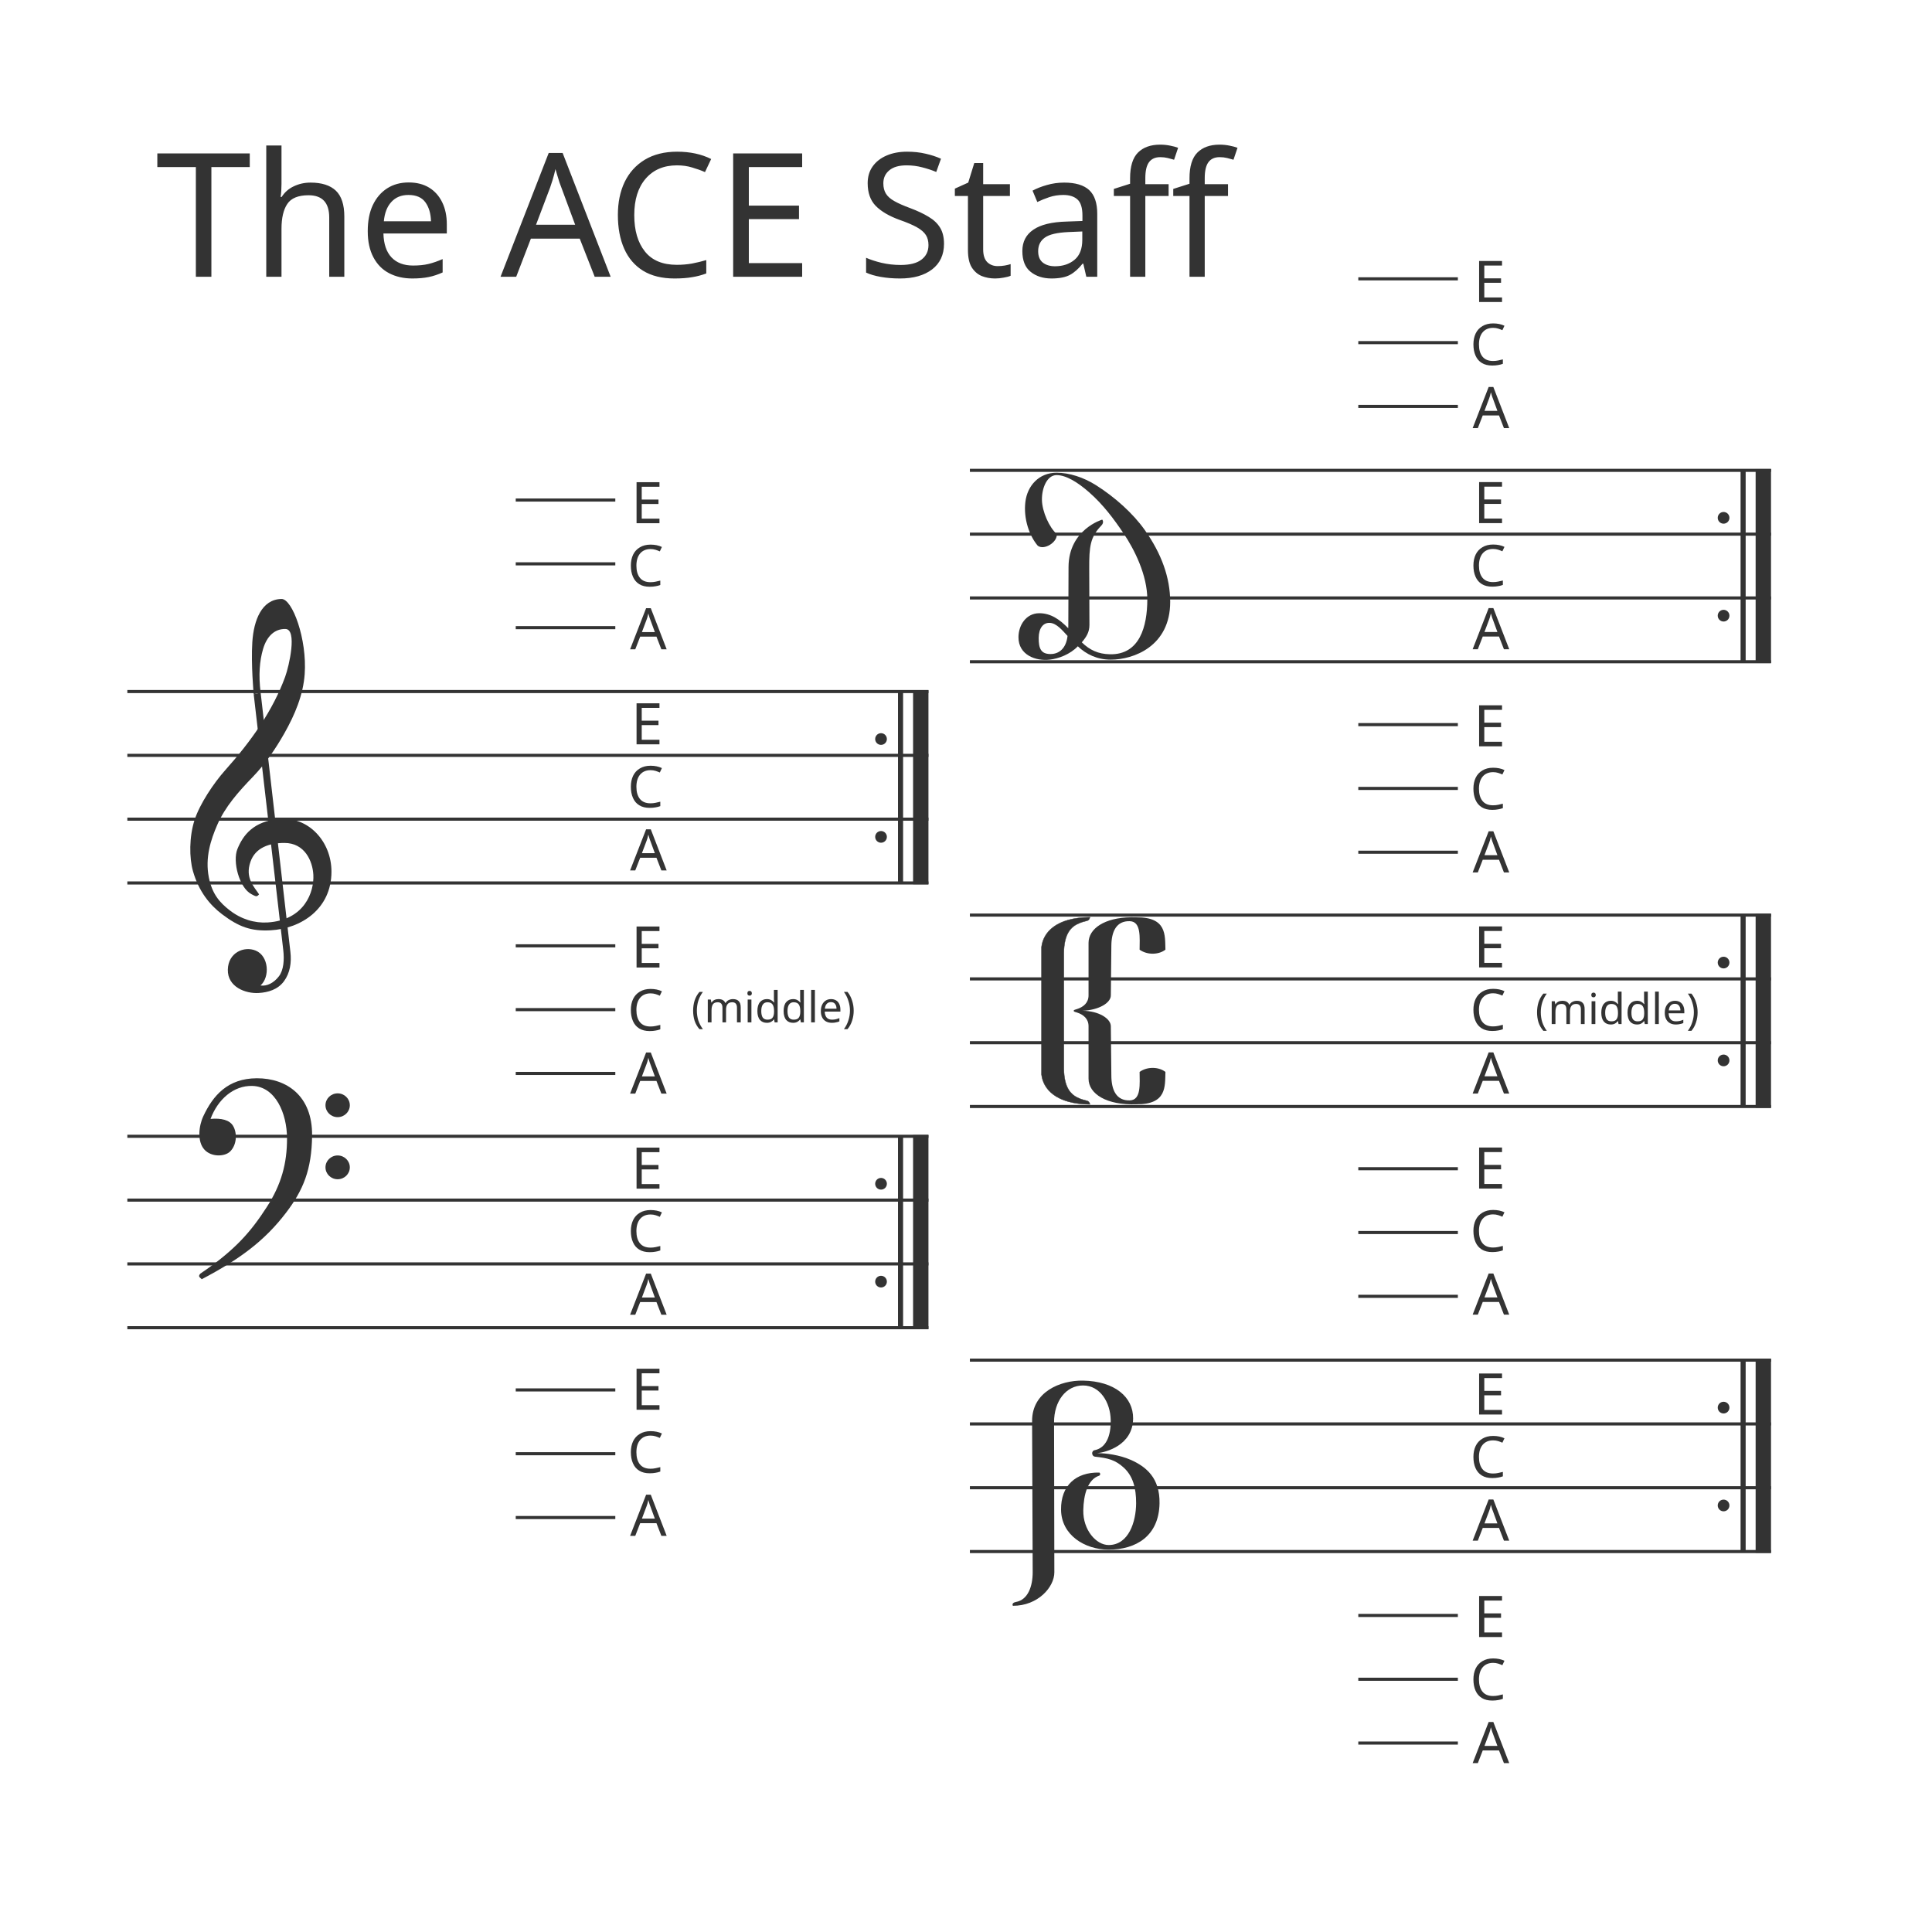
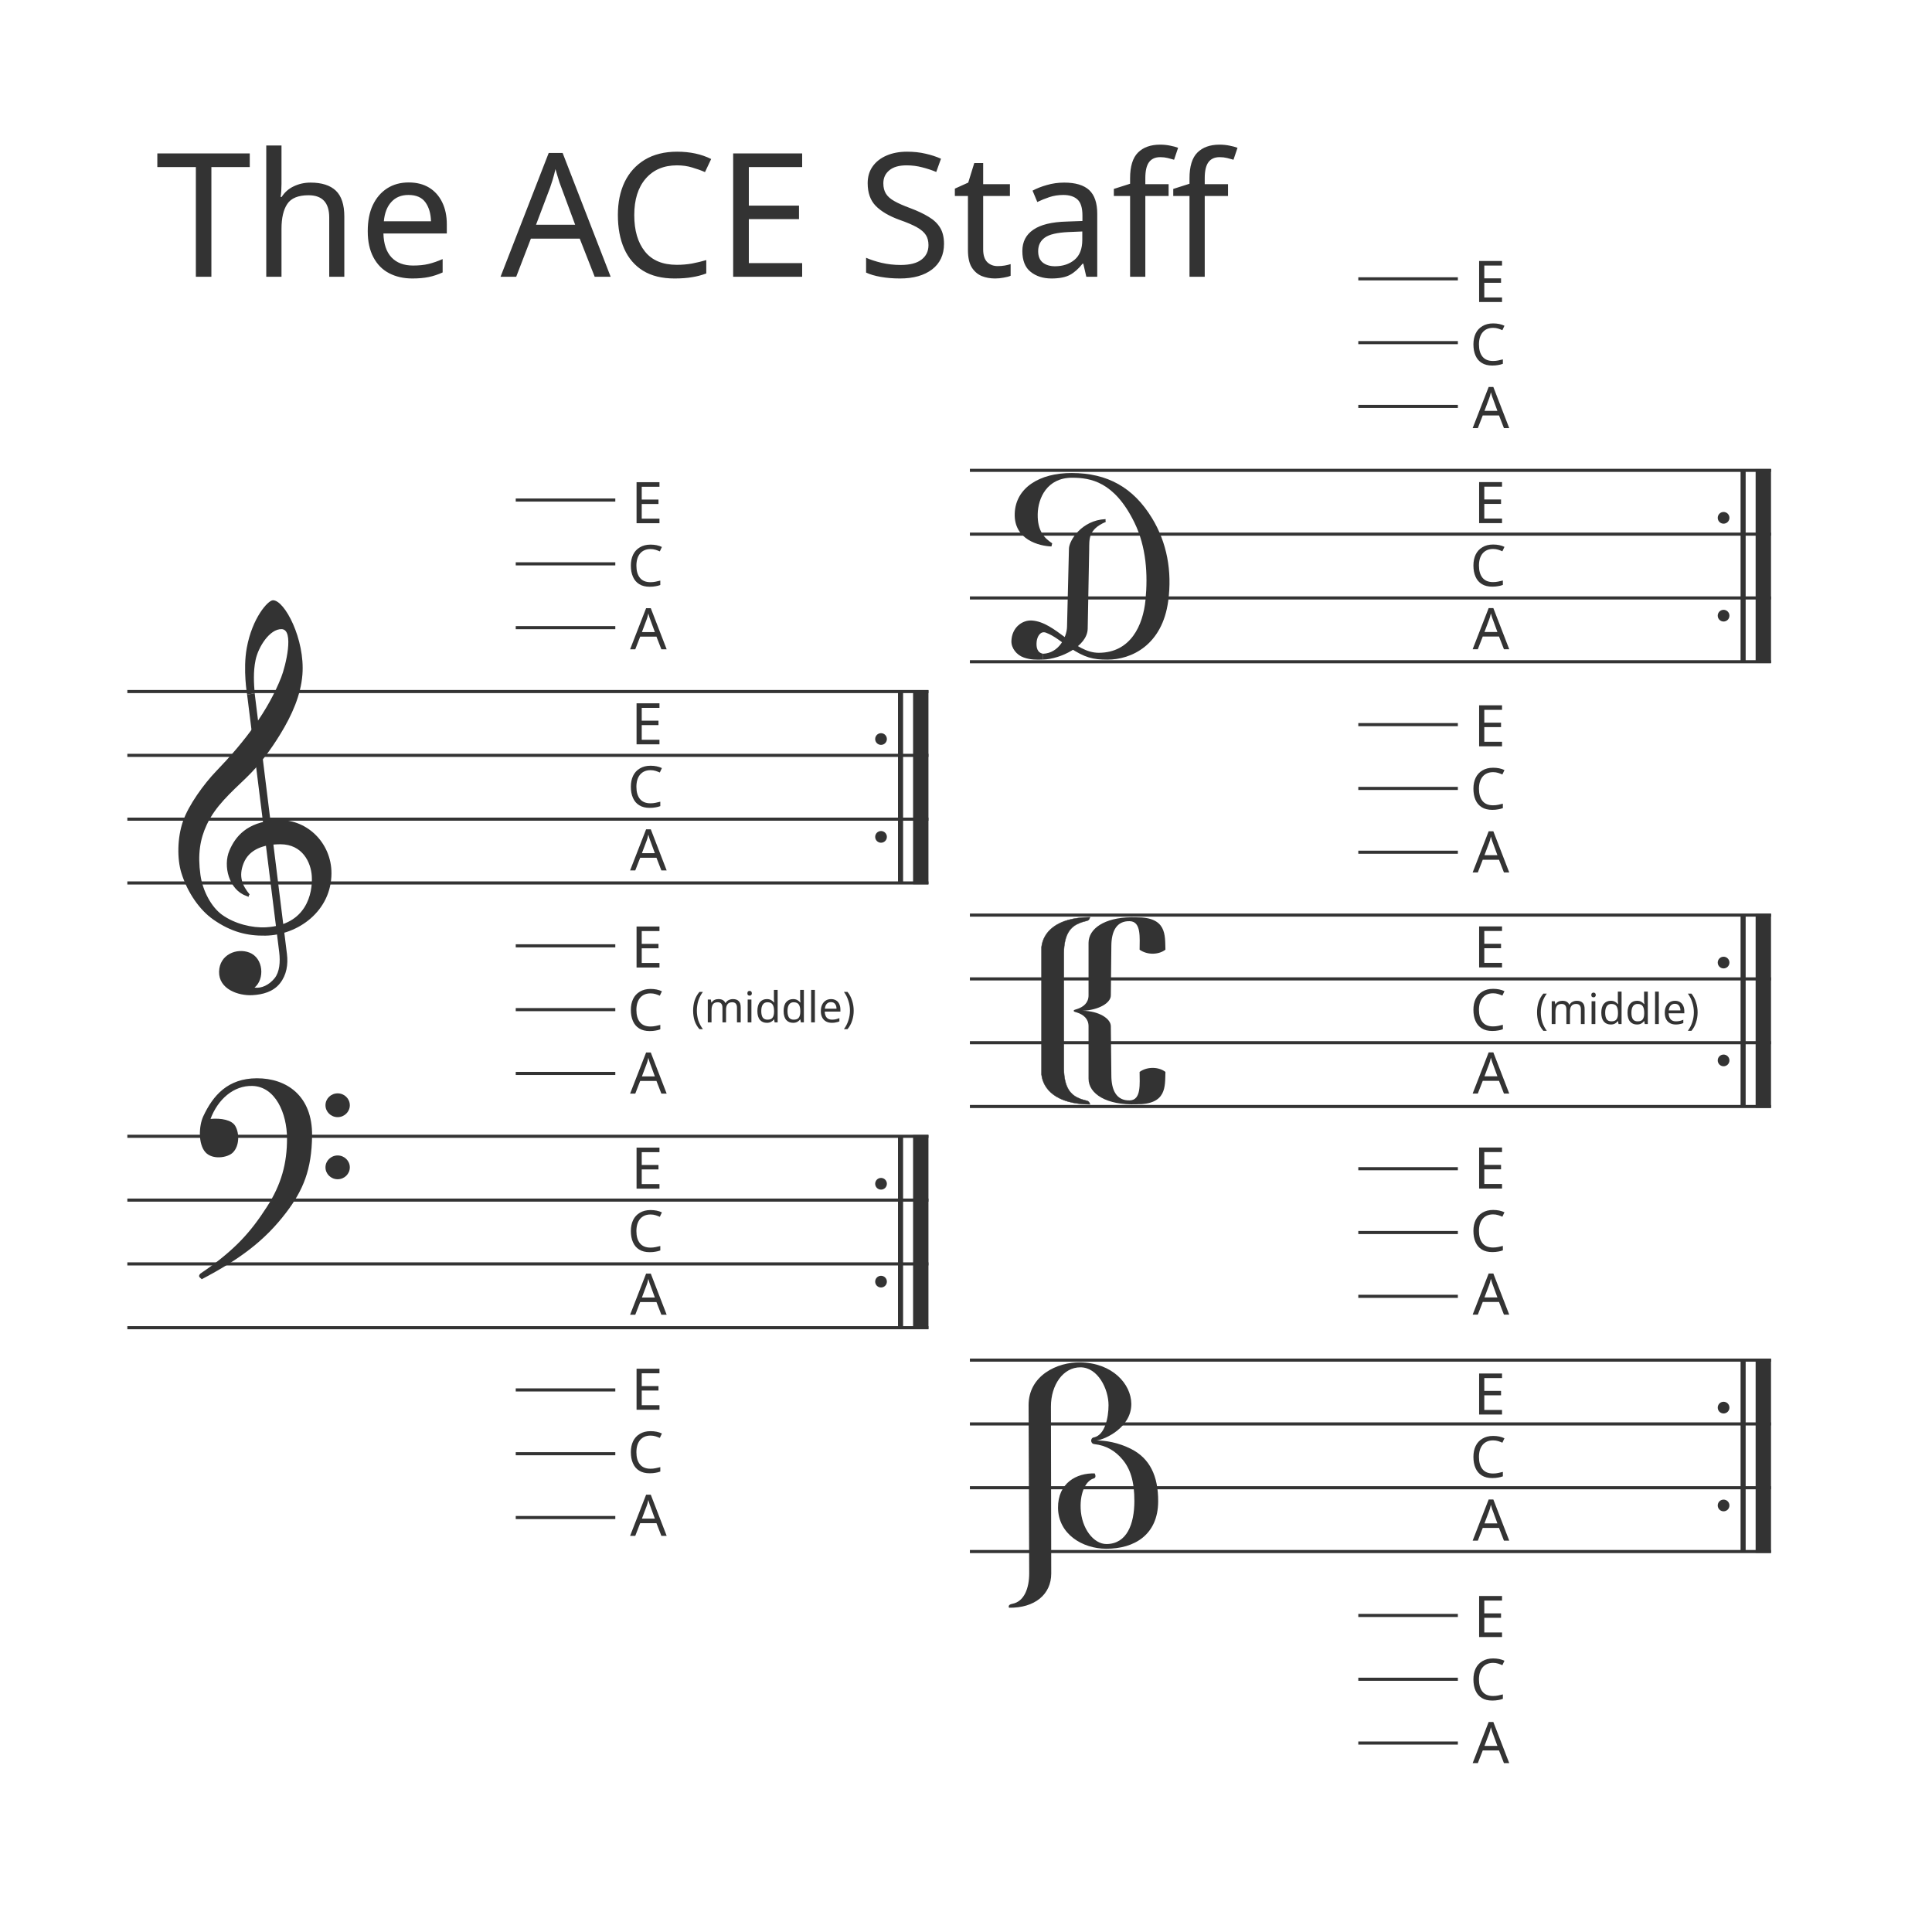
<svg xmlns="http://www.w3.org/2000/svg" width="210mm" height="210mm" viewBox="0 0 210 210" version="1.1" id="svg1">
  <defs id="defs1" />
  <g id="layer1">
    <path style="fill:none;stroke:#333333;stroke-width:0.337;stroke-dasharray:none;stroke-opacity:1" d="m 105.424,51.124 h 87.076" id="path1" />
    <path style="fill:none;stroke:#333333;stroke-width:0.337;stroke-dasharray:none;stroke-opacity:1" d="m 105.424,58.059 h 87.076" id="path2" />
    <path style="fill:none;stroke:#333333;stroke-width:0.337;stroke-dasharray:none;stroke-opacity:1" d="m 105.424,64.995 h 87.076" id="path3" />
    <path style="fill:none;stroke:#333333;stroke-width:0.338;stroke-dasharray:none;stroke-opacity:1" d="m 105.424,71.93 h 87.076" id="path4" />
    <path style="fill:#333333;fill-opacity:1;stroke:#333333;stroke-width:1.671;stroke-dasharray:none;stroke-opacity:1" d="M 191.665,50.986 V 72.069" id="path5" />
    <path style="fill:none;stroke:#333333;stroke-width:0.553;stroke-dasharray:none;stroke-opacity:1" d="M 189.469,51.189 V 71.995" id="path6" />
    <circle style="fill:#333333;stroke:none;stroke-width:0.319;stroke-dasharray:none;stroke-opacity:1" id="path7" cx="187.346" cy="66.921" r="0.636" />
    <circle style="fill:#333333;stroke:none;stroke-width:0.319;stroke-dasharray:none;stroke-opacity:1" id="circle7" cx="187.346" cy="56.285" r="0.636" />
-     <path id="path32" style="vector-effect:non-scaling-stroke;fill:#333333;stroke:none;stroke-width:0.724;stroke-dasharray:none;stroke-opacity:1;-inkscape-stroke:hairline" d="m 114.846,51.382 c -1.921,-0.001 -3.177,1.419 -3.391,3.161 -0.225,1.835 0.429,3.695 1.34,4.771 0.699,0.545 2.186,-0.398 2.066,-1.269 -0.804,-0.707 -1.582,-2.43 -1.607,-3.695 -0.025,-1.287 0.549,-2.709 1.593,-2.708 1.036,5.41e-4 2.293,0.778 3.512,1.845 1.562,1.368 2.707,2.92 3.763,4.483 1.168,1.728 2.593,4.544 2.586,7.204 -0.008,2.903 -0.817,6.025 -4.083,5.942 -1.258,-0.032 -2.163,-0.448 -3.039,-1.296 0.519,-0.611 0.834,-1.127 0.831,-1.907 l -0.023,-6.123 c -0.009,-2.351 0.101,-3.414 1.307,-4.652 0.366,-0.376 0.104,-0.658 0.104,-0.658 0,0 -3.643,1.065 -3.66,5.146 l -0.023,6.123 c -0.001,0.24 0.003,0.316 -0.011,0.538 -0.929,-0.961 -1.904,-1.639 -3.162,-1.632 -1.403,0.009 -2.234,1.282 -2.246,2.589 -0.018,1.951 1.881,2.634 3.39,2.458 0.989,-0.115 2.22,-0.575 3.061,-1.452 0.925,0.88 2.111,1.452 3.589,1.452 2.457,0 6.457,-1.443 6.452,-6.281 -0.003,-2.625 -0.937,-5.227 -2.762,-7.811 -1.266,-1.793 -3.239,-3.567 -5.29,-4.864 -1.378,-0.871 -2.914,-1.363 -4.297,-1.364 z m -0.741,16.319 c 0.745,0.036 1.376,0.825 1.931,1.422 -0.147,1.354 -0.93,1.997 -1.915,1.968 -0.954,-0.028 -1.229,-0.582 -1.22,-1.75 0.008,-1.088 0.511,-1.673 1.204,-1.639 z" />
+     <path id="path32" style="vector-effect:non-scaling-stroke;fill:#333333;stroke:none;stroke-width:0.745;stroke-dasharray:none;stroke-opacity:1;-inkscape-stroke:hairline" d="m 110.297,55.791 c -0.12,2.908 2.725,3.567 3.991,3.606 l 0.081,-0.34 c -0.9,-0.6 -1.601,-1.384 -1.575,-3.147 0.026,-1.763 1.014,-4.004 3.779,-3.983 1.898,0.015 4.536,0.367 6.738,4.88 1.287,2.637 1.469,5.632 1.2,8.408 -0.268,2.772 -1.623,5.73 -5.074,5.741 -2.687,0.008 -4.682,-3.331 -7.272,-3.509 -1.032,-0.071 -2.18,0.743 -2.23,2.228 -0.026,0.765 0.559,1.522 1.349,1.795 0.709,0.245 1.343,0.253 2.097,0.222 l 0.005,-0.633 c -0.645,-0.102 -0.765,-0.687 -0.71,-1.29 0.053,-0.585 0.419,-1.217 1.008,-1.001 0.945,0.346 1.793,1.106 2.59,1.633 1.634,1.081 2.532,1.3 4.096,1.3 2.601,0 5.964,-1.57 6.609,-6.37 0.437,-3.249 -0.137,-6.355 -1.761,-9.015 -2.038,-3.338 -4.837,-4.892 -8.718,-4.903 -3.499,-0.01 -6.089,1.596 -6.203,4.376 z" />
    <path style="fill:none;stroke:#333333;stroke-width:0.337;stroke-dasharray:none;stroke-opacity:1" d="m 105.424,99.466 h 87.076" id="path39" />
    <path style="fill:none;stroke:#333333;stroke-width:0.337;stroke-dasharray:none;stroke-opacity:1" d="m 105.424,106.402 h 87.076" id="path40" />
    <path style="fill:none;stroke:#333333;stroke-width:0.337;stroke-dasharray:none;stroke-opacity:1" d="m 105.424,113.337 h 87.076" id="path41" />
    <path style="fill:none;stroke:#333333;stroke-width:0.337;stroke-dasharray:none;stroke-opacity:1" d="m 105.424,120.272 h 87.076" id="path42" />
    <path style="fill:none;stroke:#333333;stroke-width:1.671;stroke-dasharray:none;stroke-opacity:1" d="M 191.665,99.328 V 120.411" id="path43" />
    <path style="fill:#333333;fill-opacity:1;stroke:#333333;stroke-width:0.553;stroke-dasharray:none;stroke-opacity:1" d="M 189.469,99.531 V 120.337" id="path44" />
    <circle style="fill:#333333;stroke:none;stroke-width:0.319;stroke-dasharray:none;stroke-opacity:1" id="circle44" cx="187.346" cy="115.263" r="0.636" />
    <circle style="fill:#333333;stroke:none;stroke-width:0.319;stroke-dasharray:none;stroke-opacity:1" id="circle45" cx="187.346" cy="104.627" r="0.636" />
    <path id="path60" style="fill:#333333;stroke:#343434;stroke-width:0.041;stroke-dasharray:none;stroke-opacity:1" d="m 118.479,99.7 c -3.724,0.033 -5.089,1.682 -5.269,3.238 v 6.931 6.931 c 0.179,1.556 1.545,3.205 5.269,3.238 -0.148,-0.508 -0.346,-0.306 -1.156,-0.638 -0.93,-0.381 -1.654,-1.141 -1.69,-3.234 v -6.298 -6.298 c 0.036,-2.093 0.76,-2.853 1.69,-3.234 0.809,-0.332 1.008,-0.129 1.156,-0.638 z" />
    <path id="path61" style="fill:#333333;fill-opacity:1;stroke:none;stroke-width:0.041;stroke-dasharray:none;stroke-opacity:1" d="m 122.935,99.703 c -2.877,0.041 -4.615,1.229 -4.615,2.788 v 5.701 c 0,0.802 -0.547,1.271 -1.288,1.5 -0.135,0.042 -0.3,0.064 -0.331,0.177 0.031,0.114 0.196,0.135 0.331,0.177 0.741,0.229 1.288,0.698 1.288,1.5 v 5.701 c 0,1.663 1.977,2.904 5.205,2.781 3.309,0.029 3.101,-1.919 3.152,-3.513 -0.652,-0.523 -1.892,-0.644 -2.807,-0.007 0,1.271 0.203,3.059 -1.061,3.101 -1.45,0.048 -2.01,-1.1 -2.01,-2.726 l -0.056,-5.337 c 0,-0.825 -1.309,-1.67 -3.082,-1.677 1.782,-0.08 3.082,-0.852 3.082,-1.677 l 0.056,-5.337 c 0,-1.626 0.56,-2.774 2.01,-2.726 1.263,0.042 1.061,1.83 1.061,3.101 0.915,0.637 2.155,0.516 2.807,-0.007 -0.051,-1.594 0.157,-3.541 -3.152,-3.513 -0.202,-0.008 -0.398,-0.01 -0.59,-0.007 z" />
    <path style="fill:none;stroke:#333333;stroke-width:0.337;stroke-dasharray:none;stroke-opacity:1" d="m 105.424,147.84 h 87.076" id="path63" />
    <path style="fill:none;stroke:#333333;stroke-width:0.337;stroke-dasharray:none;stroke-opacity:1" d="m 105.424,154.775 h 87.076" id="path64" />
    <path style="fill:none;stroke:#333333;stroke-width:0.337;stroke-dasharray:none;stroke-opacity:1" d="m 105.424,161.71 h 87.076" id="path65" />
    <path style="fill:none;stroke:#333333;stroke-width:0.337;stroke-dasharray:none;stroke-opacity:1" d="m 105.424,168.646 h 87.076" id="path66" />
    <path style="fill:none;stroke:#333333;stroke-width:1.671;stroke-dasharray:none;stroke-opacity:1" d="m 191.665,147.701 v 21.083" id="path67" />
    <path style="fill:#333333;fill-opacity:1;stroke:#333333;stroke-width:0.553;stroke-dasharray:none;stroke-opacity:1" d="m 189.469,147.904 v 20.806" id="path68" />
    <circle style="fill:#333333;stroke:none;stroke-width:0.319;stroke-dasharray:none;stroke-opacity:1" id="circle68" cx="187.346" cy="163.637" r="0.636" />
    <circle style="fill:#333333;stroke:none;stroke-width:0.319;stroke-dasharray:none;stroke-opacity:1" id="circle69" cx="187.346" cy="153.001" r="0.636" />
-     <path style="fill:#333333;fill-opacity:1;stroke:none;stroke-width:0.028;stroke-dasharray:none;stroke-opacity:1" d="m 110.096,174.542 c 0,0 -0.202,-0.318 0.342,-0.417 1.287,-0.234 1.817,-1.683 1.811,-3.255 l -0.065,-16.404 c -0.013,-3.173 3.065,-4.443 5.526,-4.4 3.442,0.059 5.484,1.779 5.455,4.132 -0.036,2.912 -2.971,3.659 -3.884,3.753 0.924,-0.003 2.418,0.196 3.621,0.727 1.689,0.746 3.189,1.979 3.134,4.744 -0.07,3.527 -2.539,5.026 -5.562,5.016 -2.54,-0.008 -5.114,-1.562 -5.143,-4.34 -0.027,-2.639 1.621,-4.089 4.143,-4.036 0.117,-0.005 0.169,0.284 2e-5,0.338 -1.253,0.41 -1.693,2.073 -1.725,3.765 -0.04,2.11 1.383,3.782 2.768,3.773 2.187,-0.014 2.967,-2.559 2.975,-4.543 0.007,-1.698 -0.371,-2.955 -1.309,-3.836 -0.972,-0.913 -1.83,-1.076 -3.136,-1.222 -0.431,-0.04 -0.454,-0.675 -0.018,-0.718 1.147,-0.256 1.735,-1.451 1.7,-3.272 -0.037,-1.899 -1.139,-3.747 -2.998,-3.753 -1.864,-0.007 -3.164,1.718 -3.16,4.002 l 0.032,16.306 c 0.003,1.616 -1.796,3.651 -4.508,3.641 z" id="path86" />
+     <path style="fill:#333333;fill-opacity:1;stroke:none;stroke-width:0.028;stroke-dasharray:none;stroke-opacity:1" d="m 109.681,174.756 c 0,0 -0.206,-0.326 0.347,-0.427 1.309,-0.24 1.847,-1.723 1.841,-3.332 l -0.066,-18.241 c -0.012,-3.247 3.116,-4.716 5.619,-4.673 3.5,0.061 5.521,2.346 5.547,4.5 0.03,2.561 -2.859,3.894 -3.787,3.991 0.939,-0.003 2.344,0.198 3.782,0.93 1.987,1.012 2.94,2.894 2.924,5.704 -0.021,3.611 -2.582,5.144 -5.656,5.134 -2.582,-0.008 -5.2,-1.598 -5.229,-4.442 -0.028,-2.701 2.02,-3.81 3.986,-3.745 0.088,0.166 0.16,0.45 -0.084,0.541 -0.795,0.2 -1.519,1.405 -1.443,3.273 0.088,2.158 1.406,3.871 2.815,3.861 2.224,-0.015 3.016,-2.193 3.025,-4.65 0.008,-2.21 -0.465,-3.569 -1.317,-4.568 -0.763,-0.894 -1.712,-1.495 -3.04,-1.644 -0.439,-0.041 -0.462,-0.691 -0.018,-0.735 1.166,-0.262 1.566,-2.138 1.566,-3.499 0,-1.758 -1.158,-4.106 -3.048,-4.113 -1.895,-0.007 -3.217,1.927 -3.213,4.265 l 0.033,18.141 c 0.004,2.289 -1.804,3.765 -4.583,3.726 z" id="path86" />
    <path style="fill:none;stroke:#333333;stroke-width:0.337;stroke-dasharray:none;stroke-opacity:1" d="m 147.641,127.034 h 10.822" id="path111" />
    <path style="fill:none;stroke:#333333;stroke-width:0.337;stroke-dasharray:none;stroke-opacity:1" d="m 147.641,133.969 h 10.822" id="path112" />
    <path style="fill:none;stroke:#333333;stroke-width:0.337;stroke-dasharray:none;stroke-opacity:1" d="m 147.641,140.904 h 10.822" id="path113" />
    <path style="fill:none;stroke:#333333;stroke-width:0.337;stroke-dasharray:none;stroke-opacity:1" d="m 147.641,78.763 h 10.822" id="path116" />
    <path style="fill:none;stroke:#333333;stroke-width:0.337;stroke-dasharray:none;stroke-opacity:1" d="m 147.641,85.698 h 10.822" id="path117" />
    <path style="fill:none;stroke:#333333;stroke-width:0.337;stroke-dasharray:none;stroke-opacity:1" d="m 147.641,92.634 h 10.822" id="path118" />
    <path style="fill:none;stroke:#333333;stroke-width:0.337;stroke-dasharray:none;stroke-opacity:1" d="m 147.641,175.592 h 10.822" id="path119" />
    <path style="fill:none;stroke:#333333;stroke-width:0.337;stroke-dasharray:none;stroke-opacity:1" d="m 147.641,182.527 h 10.822" id="path120" />
    <path style="fill:none;stroke:#333333;stroke-width:0.337;stroke-dasharray:none;stroke-opacity:1" d="m 147.641,189.462 h 10.822" id="path121" />
    <path style="fill:none;stroke:#333333;stroke-width:0.337;stroke-dasharray:none;stroke-opacity:1" d="m 147.641,30.308 h 10.822" id="path122" />
    <path style="fill:none;stroke:#333333;stroke-width:0.337;stroke-dasharray:none;stroke-opacity:1" d="m 147.641,37.243 h 10.822" id="path123" />
    <path style="fill:none;stroke:#333333;stroke-width:0.337;stroke-dasharray:none;stroke-opacity:1" d="m 147.641,44.178 h 10.822" id="path124" />
    <g id="g144" transform="matrix(0.8569538,0,0,0.8569538,56.08112,0.8008745)">
      <text xml:space="preserve" style="font-style:normal;font-variant:normal;font-weight:normal;font-stretch:normal;font-size:7.286px;font-family:'Avenir Next';-inkscape-font-specification:'Avenir Next';fill:#333333;fill-opacity:1;stroke:none;stroke-width:0.229;stroke-dasharray:none;stroke-opacity:1" x="121.348" y="81.415" id="text124">
        <tspan id="tspan124" style="font-style:normal;font-variant:normal;font-weight:normal;font-stretch:normal;font-family:'Avenir Next';-inkscape-font-specification:'Avenir Next';stroke-width:0.229" x="121.348" y="81.415">A</tspan>
      </text>
      <text xml:space="preserve" style="font-style:normal;font-variant:normal;font-weight:normal;font-stretch:normal;font-size:7.286px;font-family:'Avenir Next';-inkscape-font-specification:'Avenir Next';fill:#333333;fill-opacity:1;stroke:none;stroke-width:0.229;stroke-dasharray:none;stroke-opacity:1" x="121.006" y="73.399" id="text125">
        <tspan id="tspan125" style="font-style:normal;font-variant:normal;font-weight:normal;font-stretch:normal;font-family:'Avenir Next';-inkscape-font-specification:'Avenir Next';stroke-width:0.229" x="121.006" y="73.399">C</tspan>
      </text>
      <text xml:space="preserve" style="font-style:normal;font-variant:normal;font-weight:normal;font-stretch:normal;font-size:7.286px;font-family:'Avenir Next';-inkscape-font-specification:'Avenir Next';fill:#333333;fill-opacity:1;stroke:none;stroke-width:0.229;stroke-dasharray:none;stroke-opacity:1" x="121.464" y="65.419" id="text126">
        <tspan id="tspan126" style="font-style:normal;font-variant:normal;font-weight:normal;font-stretch:normal;font-family:'Avenir Next';-inkscape-font-specification:'Avenir Next';stroke-width:0.229" x="121.464" y="65.419">E</tspan>
      </text>
    </g>
    <g id="g146" transform="matrix(0.8569538,0,0,0.8569538,56.08112,-23.23311)">
      <text xml:space="preserve" style="font-style:normal;font-variant:normal;font-weight:normal;font-stretch:normal;font-size:7.286px;font-family:'Avenir Next';-inkscape-font-specification:'Avenir Next';fill:#333333;fill-opacity:1;stroke:none;stroke-width:0.229;stroke-dasharray:none;stroke-opacity:1" x="121.348" y="81.415" id="text144">
        <tspan id="tspan144" style="font-style:normal;font-variant:normal;font-weight:normal;font-stretch:normal;font-family:'Avenir Next';-inkscape-font-specification:'Avenir Next';stroke-width:0.229" x="121.348" y="81.415">A</tspan>
      </text>
      <text xml:space="preserve" style="font-style:normal;font-variant:normal;font-weight:normal;font-stretch:normal;font-size:7.286px;font-family:'Avenir Next';-inkscape-font-specification:'Avenir Next';fill:#333333;fill-opacity:1;stroke:none;stroke-width:0.229;stroke-dasharray:none;stroke-opacity:1" x="121.006" y="73.399" id="text145">
        <tspan id="tspan145" style="font-style:normal;font-variant:normal;font-weight:normal;font-stretch:normal;font-family:'Avenir Next';-inkscape-font-specification:'Avenir Next';stroke-width:0.229" x="121.006" y="73.399">C</tspan>
      </text>
      <text xml:space="preserve" style="font-style:normal;font-variant:normal;font-weight:normal;font-stretch:normal;font-size:7.286px;font-family:'Avenir Next';-inkscape-font-specification:'Avenir Next';fill:#333333;fill-opacity:1;stroke:none;stroke-width:0.229;stroke-dasharray:none;stroke-opacity:1" x="121.464" y="65.419" id="text146">
        <tspan id="tspan146" style="font-style:normal;font-variant:normal;font-weight:normal;font-stretch:normal;font-family:'Avenir Next';-inkscape-font-specification:'Avenir Next';stroke-width:0.229" x="121.464" y="65.419">E</tspan>
      </text>
    </g>
    <g id="g149" transform="matrix(0.8569538,0,0,0.8569538,56.08112,49.09558)">
      <text xml:space="preserve" style="font-style:normal;font-variant:normal;font-weight:normal;font-stretch:normal;font-size:7.286px;font-family:'Avenir Next';-inkscape-font-specification:'Avenir Next';fill:#333333;fill-opacity:1;stroke:none;stroke-width:0.229;stroke-dasharray:none;stroke-opacity:1" x="121.348" y="81.415" id="text147">
        <tspan id="tspan147" style="font-style:normal;font-variant:normal;font-weight:normal;font-stretch:normal;font-family:'Avenir Next';-inkscape-font-specification:'Avenir Next';stroke-width:0.229" x="121.348" y="81.415">A </tspan>
      </text>
      <text xml:space="preserve" style="font-style:normal;font-variant:normal;font-weight:normal;font-stretch:normal;font-size:7.286px;font-family:'Avenir Next';-inkscape-font-specification:'Avenir Next';fill:#333333;fill-opacity:1;stroke:none;stroke-width:0.229;stroke-dasharray:none;stroke-opacity:1" x="121.006" y="73.399" id="text148">
        <tspan id="tspan148" style="font-style:normal;font-variant:normal;font-weight:normal;font-stretch:normal;font-family:'Avenir Next';-inkscape-font-specification:'Avenir Next';stroke-width:0.229" x="121.006" y="73.399">C</tspan>
      </text>
      <text xml:space="preserve" style="font-style:normal;font-variant:normal;font-weight:normal;font-stretch:normal;font-size:7.286px;font-family:'Avenir Next';-inkscape-font-specification:'Avenir Next';fill:#333333;fill-opacity:1;stroke:none;stroke-width:0.229;stroke-dasharray:none;stroke-opacity:1" x="121.464" y="65.419" id="text149">
        <tspan id="tspan149" style="font-style:normal;font-variant:normal;font-weight:normal;font-stretch:normal;font-family:'Avenir Next';-inkscape-font-specification:'Avenir Next';stroke-width:0.229" x="121.464" y="65.419">E</tspan>
      </text>
    </g>
    <g id="g152" transform="matrix(0.8569538,0,0,0.8569538,56.08112,25.06159)">
      <text xml:space="preserve" style="font-style:normal;font-variant:normal;font-weight:normal;font-stretch:normal;font-size:7.286px;font-family:'Avenir Next';-inkscape-font-specification:'Avenir Next';fill:#333333;fill-opacity:1;stroke:none;stroke-width:0.229;stroke-dasharray:none;stroke-opacity:1" x="121.348" y="81.415" id="text150">
        <tspan id="tspan150" style="font-style:normal;font-variant:normal;font-weight:normal;font-stretch:normal;font-family:'Avenir Next';-inkscape-font-specification:'Avenir Next';stroke-width:0.229" x="121.348" y="81.415">A</tspan>
      </text>
      <text xml:space="preserve" style="font-style:normal;font-variant:normal;font-weight:normal;font-stretch:normal;font-size:7.286px;font-family:'Avenir Next';-inkscape-font-specification:'Avenir Next';fill:#333333;fill-opacity:1;stroke:none;stroke-width:0.229;stroke-dasharray:none;stroke-opacity:1" x="121.006" y="73.399" id="text151">
        <tspan id="tspan151" style="font-style:normal;font-variant:normal;font-weight:normal;font-stretch:normal;font-family:'Avenir Next';-inkscape-font-specification:'Avenir Next';stroke-width:0.229" x="121.006" y="73.399">C</tspan>
      </text>
      <text xml:space="preserve" style="font-style:normal;font-variant:normal;font-weight:normal;font-stretch:normal;font-size:7.286px;font-family:'Avenir Next';-inkscape-font-specification:'Avenir Next';fill:#333333;fill-opacity:1;stroke:none;stroke-width:0.229;stroke-dasharray:none;stroke-opacity:1" x="121.464" y="65.419" id="text152">
        <tspan id="tspan152" style="font-style:normal;font-variant:normal;font-weight:normal;font-stretch:normal;font-family:'Avenir Next';-inkscape-font-specification:'Avenir Next';stroke-width:0.229" x="121.464" y="65.419">E</tspan>
      </text>
    </g>
    <g id="g155" transform="matrix(0.8569538,0,0,0.8569538,56.08112,97.69271)">
      <text xml:space="preserve" style="font-style:normal;font-variant:normal;font-weight:normal;font-stretch:normal;font-size:7.286px;font-family:'Avenir Next';-inkscape-font-specification:'Avenir Next';fill:#333333;fill-opacity:1;stroke:none;stroke-width:0.229;stroke-dasharray:none;stroke-opacity:1" x="121.348" y="81.415" id="text153">
        <tspan id="tspan153" style="font-style:normal;font-variant:normal;font-weight:normal;font-stretch:normal;font-family:'Avenir Next';-inkscape-font-specification:'Avenir Next';stroke-width:0.229" x="121.348" y="81.415">A</tspan>
      </text>
      <text xml:space="preserve" style="font-style:normal;font-variant:normal;font-weight:normal;font-stretch:normal;font-size:7.286px;font-family:'Avenir Next';-inkscape-font-specification:'Avenir Next';fill:#333333;fill-opacity:1;stroke:none;stroke-width:0.229;stroke-dasharray:none;stroke-opacity:1" x="121.006" y="73.399" id="text154">
        <tspan id="tspan154" style="font-style:normal;font-variant:normal;font-weight:normal;font-stretch:normal;font-family:'Avenir Next';-inkscape-font-specification:'Avenir Next';stroke-width:0.229" x="121.006" y="73.399">C</tspan>
      </text>
      <text xml:space="preserve" style="font-style:normal;font-variant:normal;font-weight:normal;font-stretch:normal;font-size:7.286px;font-family:'Avenir Next';-inkscape-font-specification:'Avenir Next';fill:#333333;fill-opacity:1;stroke:none;stroke-width:0.229;stroke-dasharray:none;stroke-opacity:1" x="121.464" y="65.419" id="text155">
        <tspan id="tspan155" style="font-style:normal;font-variant:normal;font-weight:normal;font-stretch:normal;font-family:'Avenir Next';-inkscape-font-specification:'Avenir Next';stroke-width:0.229" x="121.464" y="65.419">E</tspan>
      </text>
    </g>
    <g id="g158" transform="matrix(0.8569538,0,0,0.8569538,56.08112,73.12956)">
      <text xml:space="preserve" style="font-style:normal;font-variant:normal;font-weight:normal;font-stretch:normal;font-size:7.286px;font-family:'Avenir Next';-inkscape-font-specification:'Avenir Next';fill:#333333;fill-opacity:1;stroke:none;stroke-width:0.229;stroke-dasharray:none;stroke-opacity:1" x="121.348" y="81.415" id="text156">
        <tspan id="tspan156" style="font-style:normal;font-variant:normal;font-weight:normal;font-stretch:normal;font-family:'Avenir Next';-inkscape-font-specification:'Avenir Next';stroke-width:0.229" x="121.348" y="81.415">A</tspan>
      </text>
      <text xml:space="preserve" style="font-style:normal;font-variant:normal;font-weight:normal;font-stretch:normal;font-size:7.286px;font-family:'Avenir Next';-inkscape-font-specification:'Avenir Next';fill:#333333;fill-opacity:1;stroke:none;stroke-width:0.229;stroke-dasharray:none;stroke-opacity:1" x="121.006" y="73.399" id="text157">
        <tspan id="tspan157" style="font-style:normal;font-variant:normal;font-weight:normal;font-stretch:normal;font-family:'Avenir Next';-inkscape-font-specification:'Avenir Next';stroke-width:0.229" x="121.006" y="73.399">C</tspan>
      </text>
      <text xml:space="preserve" style="font-style:normal;font-variant:normal;font-weight:normal;font-stretch:normal;font-size:7.286px;font-family:'Avenir Next';-inkscape-font-specification:'Avenir Next';fill:#333333;fill-opacity:1;stroke:none;stroke-width:0.229;stroke-dasharray:none;stroke-opacity:1" x="121.464" y="65.419" id="text158">
        <tspan id="tspan158" style="font-style:normal;font-variant:normal;font-weight:normal;font-stretch:normal;font-family:'Avenir Next';-inkscape-font-specification:'Avenir Next';stroke-width:0.229" x="121.464" y="65.419">E</tspan>
      </text>
    </g>
    <g id="g161" transform="matrix(0.8569538,0,0,0.8569538,56.08112,121.8777)">
      <text xml:space="preserve" style="font-style:normal;font-variant:normal;font-weight:normal;font-stretch:normal;font-size:7.286px;font-family:'Avenir Next';-inkscape-font-specification:'Avenir Next';fill:#333333;fill-opacity:1;stroke:none;stroke-width:0.229;stroke-dasharray:none;stroke-opacity:1" x="121.348" y="81.415" id="text159">
        <tspan id="tspan159" style="font-style:normal;font-variant:normal;font-weight:normal;font-stretch:normal;font-family:'Avenir Next';-inkscape-font-specification:'Avenir Next';stroke-width:0.229" x="121.348" y="81.415">A</tspan>
      </text>
      <text xml:space="preserve" style="font-style:normal;font-variant:normal;font-weight:normal;font-stretch:normal;font-size:7.286px;font-family:'Avenir Next';-inkscape-font-specification:'Avenir Next';fill:#333333;fill-opacity:1;stroke:none;stroke-width:0.229;stroke-dasharray:none;stroke-opacity:1" x="121.006" y="73.399" id="text160">
        <tspan id="tspan160" style="font-style:normal;font-variant:normal;font-weight:normal;font-stretch:normal;font-family:'Avenir Next';-inkscape-font-specification:'Avenir Next';stroke-width:0.229" x="121.006" y="73.399">C</tspan>
      </text>
      <text xml:space="preserve" style="font-style:normal;font-variant:normal;font-weight:normal;font-stretch:normal;font-size:7.286px;font-family:'Avenir Next';-inkscape-font-specification:'Avenir Next';fill:#333333;fill-opacity:1;stroke:none;stroke-width:0.229;stroke-dasharray:none;stroke-opacity:1" x="121.464" y="65.419" id="text161">
        <tspan id="tspan161" style="font-style:normal;font-variant:normal;font-weight:normal;font-stretch:normal;font-family:'Avenir Next';-inkscape-font-specification:'Avenir Next';stroke-width:0.229" x="121.464" y="65.419">E</tspan>
      </text>
    </g>
    <path style="fill:none;stroke:#333333;stroke-width:0.337;stroke-dasharray:none;stroke-opacity:1" d="M 13.842,75.168 H 100.918" id="path161" />
    <path style="fill:none;stroke:#333333;stroke-width:0.337;stroke-dasharray:none;stroke-opacity:1" d="M 13.842,82.104 H 100.918" id="path162" />
    <path style="fill:none;stroke:#333333;stroke-width:0.337;stroke-dasharray:none;stroke-opacity:1" d="M 13.842,89.039 H 100.918" id="path163" />
    <path style="fill:none;stroke:#333333;stroke-width:0.338;stroke-dasharray:none;stroke-opacity:1" d="M 13.842,95.974 H 100.918" id="path164" />
    <path style="fill:#333333;fill-opacity:1;stroke:#333333;stroke-width:1.671;stroke-dasharray:none;stroke-opacity:1" d="M 100.083,75.03 V 96.113" id="path165" />
    <path style="fill:none;stroke:#333333;stroke-width:0.553;stroke-dasharray:none;stroke-opacity:1" d="M 97.886,75.233 V 96.039" id="path166" />
    <circle style="fill:#333333;stroke:none;stroke-width:0.319;stroke-dasharray:none;stroke-opacity:1" id="circle166" cx="95.764" cy="90.965" r="0.636" />
    <circle style="fill:#333333;stroke:none;stroke-width:0.319;stroke-dasharray:none;stroke-opacity:1" id="circle167" cx="95.764" cy="80.329" r="0.636" />
    <path style="fill:none;stroke:#333333;stroke-width:0.337;stroke-dasharray:none;stroke-opacity:1" d="M 13.842,123.51 H 100.918" id="path168" />
    <path style="fill:none;stroke:#333333;stroke-width:0.337;stroke-dasharray:none;stroke-opacity:1" d="M 13.842,130.446 H 100.918" id="path169" />
    <path style="fill:none;stroke:#333333;stroke-width:0.337;stroke-dasharray:none;stroke-opacity:1" d="M 13.842,137.381 H 100.918" id="path170" />
    <path style="fill:none;stroke:#333333;stroke-width:0.337;stroke-dasharray:none;stroke-opacity:1" d="M 13.842,144.316 H 100.918" id="path171" />
    <path style="fill:none;stroke:#333333;stroke-width:1.671;stroke-dasharray:none;stroke-opacity:1" d="m 100.083,123.372 v 21.083" id="path172" />
    <path style="fill:#333333;fill-opacity:1;stroke:#333333;stroke-width:0.553;stroke-dasharray:none;stroke-opacity:1" d="m 97.886,123.575 v 20.806" id="path173" />
    <circle style="fill:#333333;stroke:none;stroke-width:0.319;stroke-dasharray:none;stroke-opacity:1" id="circle173" cx="95.764" cy="139.308" r="0.636" />
    <circle style="fill:#333333;stroke:none;stroke-width:0.319;stroke-dasharray:none;stroke-opacity:1" id="circle174" cx="95.764" cy="128.671" r="0.636" />
    <path style="fill:none;stroke:#333333;stroke-width:0.337;stroke-dasharray:none;stroke-opacity:1" d="m 56.059,151.078 h 10.822" id="path176" />
    <path style="fill:none;stroke:#333333;stroke-width:0.337;stroke-dasharray:none;stroke-opacity:1" d="m 56.059,158.013 h 10.822" id="path177" />
    <path style="fill:none;stroke:#333333;stroke-width:0.337;stroke-dasharray:none;stroke-opacity:1" d="m 56.059,164.949 h 10.822" id="path178" />
    <path style="fill:none;stroke:#333333;stroke-width:0.337;stroke-dasharray:none;stroke-opacity:1" d="m 56.059,102.807 h 10.822" id="path179" />
    <path style="fill:none;stroke:#333333;stroke-width:0.337;stroke-dasharray:none;stroke-opacity:1" d="m 56.059,109.742 h 10.822" id="path180" />
    <path style="fill:none;stroke:#333333;stroke-width:0.337;stroke-dasharray:none;stroke-opacity:1" d="m 56.059,116.678 h 10.822" id="path181" />
    <path style="fill:none;stroke:#333333;stroke-width:0.337;stroke-dasharray:none;stroke-opacity:1" d="m 56.059,54.352 h 10.822" id="path182" />
    <path style="fill:none;stroke:#333333;stroke-width:0.337;stroke-dasharray:none;stroke-opacity:1" d="m 56.059,61.287 h 10.822" id="path183" />
    <path style="fill:none;stroke:#333333;stroke-width:0.337;stroke-dasharray:none;stroke-opacity:1" d="m 56.059,68.223 h 10.822" id="path184" />
    <g id="g186" transform="matrix(0.8569538,0,0,0.8569538,-35.50139,24.84508)">
      <text xml:space="preserve" style="font-style:normal;font-variant:normal;font-weight:normal;font-stretch:normal;font-size:7.286px;font-family:'Avenir Next';-inkscape-font-specification:'Avenir Next';fill:#333333;fill-opacity:1;stroke:none;stroke-width:0.229;stroke-dasharray:none;stroke-opacity:1" x="121.348" y="81.415" id="text184">
        <tspan id="tspan184" style="font-style:normal;font-variant:normal;font-weight:normal;font-stretch:normal;font-family:'Avenir Next';-inkscape-font-specification:'Avenir Next';stroke-width:0.229" x="121.348" y="81.415">A</tspan>
      </text>
      <text xml:space="preserve" style="font-style:normal;font-variant:normal;font-weight:normal;font-stretch:normal;font-size:7.286px;font-family:'Avenir Next';-inkscape-font-specification:'Avenir Next';fill:#333333;fill-opacity:1;stroke:none;stroke-width:0.229;stroke-dasharray:none;stroke-opacity:1" x="121.006" y="73.399" id="text185">
        <tspan id="tspan185" style="font-style:normal;font-variant:normal;font-weight:normal;font-stretch:normal;font-family:'Avenir Next';-inkscape-font-specification:'Avenir Next';stroke-width:0.229" x="121.006" y="73.399">C</tspan>
      </text>
      <text xml:space="preserve" style="font-style:normal;font-variant:normal;font-weight:normal;font-stretch:normal;font-size:7.286px;font-family:'Avenir Next';-inkscape-font-specification:'Avenir Next';fill:#333333;fill-opacity:1;stroke:none;stroke-width:0.229;stroke-dasharray:none;stroke-opacity:1" x="121.464" y="65.419" id="text186">
        <tspan id="tspan186" style="font-style:normal;font-variant:normal;font-weight:normal;font-stretch:normal;font-family:'Avenir Next';-inkscape-font-specification:'Avenir Next';stroke-width:0.229" x="121.464" y="65.419">E</tspan>
      </text>
    </g>
    <g id="g189" transform="matrix(0.8569538,0,0,0.8569538,-35.50139,0.8111015)">
      <text xml:space="preserve" style="font-style:normal;font-variant:normal;font-weight:normal;font-stretch:normal;font-size:7.286px;font-family:'Avenir Next';-inkscape-font-specification:'Avenir Next';fill:#333333;fill-opacity:1;stroke:none;stroke-width:0.229;stroke-dasharray:none;stroke-opacity:1" x="121.348" y="81.415" id="text187">
        <tspan id="tspan187" style="font-style:normal;font-variant:normal;font-weight:normal;font-stretch:normal;font-family:'Avenir Next';-inkscape-font-specification:'Avenir Next';stroke-width:0.229" x="121.348" y="81.415">A</tspan>
      </text>
      <text xml:space="preserve" style="font-style:normal;font-variant:normal;font-weight:normal;font-stretch:normal;font-size:7.286px;font-family:'Avenir Next';-inkscape-font-specification:'Avenir Next';fill:#333333;fill-opacity:1;stroke:none;stroke-width:0.229;stroke-dasharray:none;stroke-opacity:1" x="121.006" y="73.399" id="text188">
        <tspan id="tspan188" style="font-style:normal;font-variant:normal;font-weight:normal;font-stretch:normal;font-family:'Avenir Next';-inkscape-font-specification:'Avenir Next';stroke-width:0.229" x="121.006" y="73.399">C</tspan>
      </text>
      <text xml:space="preserve" style="font-style:normal;font-variant:normal;font-weight:normal;font-stretch:normal;font-size:7.286px;font-family:'Avenir Next';-inkscape-font-specification:'Avenir Next';fill:#333333;fill-opacity:1;stroke:none;stroke-width:0.229;stroke-dasharray:none;stroke-opacity:1" x="121.464" y="65.419" id="text189">
        <tspan id="tspan189" style="font-style:normal;font-variant:normal;font-weight:normal;font-stretch:normal;font-family:'Avenir Next';-inkscape-font-specification:'Avenir Next';stroke-width:0.229" x="121.464" y="65.419">E</tspan>
      </text>
    </g>
    <g id="g192" transform="matrix(0.8569538,0,0,0.8569538,-35.50139,73.13978)">
      <text xml:space="preserve" style="font-style:normal;font-variant:normal;font-weight:normal;font-stretch:normal;font-size:7.286px;font-family:'Avenir Next';-inkscape-font-specification:'Avenir Next';fill:#333333;fill-opacity:1;stroke:none;stroke-width:0.229;stroke-dasharray:none;stroke-opacity:1" x="121.348" y="81.415" id="text190">
        <tspan id="tspan190" style="font-style:normal;font-variant:normal;font-weight:normal;font-stretch:normal;font-family:'Avenir Next';-inkscape-font-specification:'Avenir Next';stroke-width:0.229" x="121.348" y="81.415">A</tspan>
      </text>
      <text xml:space="preserve" style="font-style:normal;font-variant:normal;font-weight:normal;font-stretch:normal;font-size:7.286px;font-family:'Avenir Next';-inkscape-font-specification:'Avenir Next';fill:#333333;fill-opacity:1;stroke:none;stroke-width:0.229;stroke-dasharray:none;stroke-opacity:1" x="121.006" y="73.399" id="text191">
        <tspan id="tspan191" style="font-style:normal;font-variant:normal;font-weight:normal;font-stretch:normal;font-family:'Avenir Next';-inkscape-font-specification:'Avenir Next';stroke-width:0.229" x="121.006" y="73.399">C</tspan>
      </text>
      <text xml:space="preserve" style="font-style:normal;font-variant:normal;font-weight:normal;font-stretch:normal;font-size:7.286px;font-family:'Avenir Next';-inkscape-font-specification:'Avenir Next';fill:#333333;fill-opacity:1;stroke:none;stroke-width:0.229;stroke-dasharray:none;stroke-opacity:1" x="121.464" y="65.419" id="text192">
        <tspan id="tspan192" style="font-style:normal;font-variant:normal;font-weight:normal;font-stretch:normal;font-family:'Avenir Next';-inkscape-font-specification:'Avenir Next';stroke-width:0.229" x="121.464" y="65.419">E</tspan>
      </text>
    </g>
    <g id="g195" transform="matrix(0.8569538,0,0,0.8569538,-35.50139,49.1058)">
      <text xml:space="preserve" style="font-style:normal;font-variant:normal;font-weight:normal;font-stretch:normal;font-size:7.286px;font-family:'Avenir Next';-inkscape-font-specification:'Avenir Next';fill:#333333;fill-opacity:1;stroke:none;stroke-width:0.229;stroke-dasharray:none;stroke-opacity:1" x="121.348" y="81.415" id="text193">
        <tspan id="tspan193" style="font-style:normal;font-variant:normal;font-weight:normal;font-stretch:normal;font-family:'Avenir Next';-inkscape-font-specification:'Avenir Next';stroke-width:0.229" x="121.348" y="81.415">A</tspan>
      </text>
      <text xml:space="preserve" style="font-style:normal;font-variant:normal;font-weight:normal;font-stretch:normal;font-size:7.286px;font-family:'Avenir Next';-inkscape-font-specification:'Avenir Next';fill:#333333;fill-opacity:1;stroke:none;stroke-width:0.229;stroke-dasharray:none;stroke-opacity:1" x="121.006" y="73.399" id="text194">
        <tspan id="tspan194" style="font-style:normal;font-variant:normal;font-weight:normal;font-stretch:normal;font-family:'Avenir Next';-inkscape-font-specification:'Avenir Next';stroke-width:0.229" x="121.006" y="73.399">C</tspan>
      </text>
      <text xml:space="preserve" style="font-style:normal;font-variant:normal;font-weight:normal;font-stretch:normal;font-size:7.286px;font-family:'Avenir Next';-inkscape-font-specification:'Avenir Next';fill:#333333;fill-opacity:1;stroke:none;stroke-width:0.229;stroke-dasharray:none;stroke-opacity:1" x="121.464" y="65.419" id="text195">
        <tspan id="tspan195" style="font-style:normal;font-variant:normal;font-weight:normal;font-stretch:normal;font-family:'Avenir Next';-inkscape-font-specification:'Avenir Next';stroke-width:0.229" x="121.464" y="65.419">E</tspan>
      </text>
    </g>
    <g id="g198" transform="matrix(0.8569538,0,0,0.8569538,-35.50139,97.17377)">
      <text xml:space="preserve" style="font-style:normal;font-variant:normal;font-weight:normal;font-stretch:normal;font-size:7.286px;font-family:'Avenir Next';-inkscape-font-specification:'Avenir Next';fill:#333333;fill-opacity:1;stroke:none;stroke-width:0.229;stroke-dasharray:none;stroke-opacity:1" x="121.348" y="81.415" id="text196">
        <tspan id="tspan196" style="font-style:normal;font-variant:normal;font-weight:normal;font-stretch:normal;font-family:'Avenir Next';-inkscape-font-specification:'Avenir Next';stroke-width:0.229" x="121.348" y="81.415">A</tspan>
      </text>
      <text xml:space="preserve" style="font-style:normal;font-variant:normal;font-weight:normal;font-stretch:normal;font-size:7.286px;font-family:'Avenir Next';-inkscape-font-specification:'Avenir Next';fill:#333333;fill-opacity:1;stroke:none;stroke-width:0.229;stroke-dasharray:none;stroke-opacity:1" x="121.006" y="73.399" id="text197">
        <tspan id="tspan197" style="font-style:normal;font-variant:normal;font-weight:normal;font-stretch:normal;font-family:'Avenir Next';-inkscape-font-specification:'Avenir Next';stroke-width:0.229" x="121.006" y="73.399">C</tspan>
      </text>
      <text xml:space="preserve" style="font-style:normal;font-variant:normal;font-weight:normal;font-stretch:normal;font-size:7.286px;font-family:'Avenir Next';-inkscape-font-specification:'Avenir Next';fill:#333333;fill-opacity:1;stroke:none;stroke-width:0.229;stroke-dasharray:none;stroke-opacity:1" x="121.464" y="65.419" id="text198">
        <tspan id="tspan198" style="font-style:normal;font-variant:normal;font-weight:normal;font-stretch:normal;font-family:'Avenir Next';-inkscape-font-specification:'Avenir Next';stroke-width:0.229" x="121.464" y="65.419">E</tspan>
      </text>
    </g>
-     <g id="g203" transform="matrix(1.128453,0,0,1.128453,-6.168116,-32.03494)">
-       <path style="fill:#333333;fill-opacity:1;stroke:none;stroke-width:0.054;stroke-dasharray:none;stroke-opacity:1" d="m 32.412,107.268 c 2.765,-0.225 4.989,2.171 4.982,5.096 -0.008,3.598 -2.954,5.478 -5.872,5.634 -1.881,0.1 -3.052,-0.33 -4.664,-1.547 -1.169,-0.883 -2.243,-2.183 -2.803,-4.147 -0.37,-1.3 -0.37,-3.316 0.153,-4.937 0.498,-1.546 1.864,-3.576 2.941,-4.781 1.266,-1.416 2.434,-2.875 3.435,-4.404 0.955,-1.46 1.758,-2.984 2.347,-4.596 0.387,-1.057 1.187,-4.585 0.031,-4.612 -1.051,-0.025 -1.803,0.711 -2.161,1.943 -0.334,1.15 -0.441,2.489 -0.23,4.187 l -0.669,0.155 c 0,0 -0.268,-2.901 -0.132,-5.02 0.136,-2.126 0.914,-4.126 2.811,-4.157 1.045,-0.017 2.475,3.874 2.233,7.242 -0.144,2.001 -0.942,3.907 -1.956,5.697 -0.859,1.514 -1.841,2.954 -3.037,4.195 -1.379,1.43 -2.668,2.867 -3.435,4.64 -0.601,1.389 -1.189,3.127 -0.801,5.064 0.317,1.583 1.048,2.409 2.003,3.15 1.115,0.865 2.405,1.249 3.647,1.172 3.578,-0.222 4.504,-2.957 4.413,-4.599 -0.074,-1.318 -0.827,-3.057 -2.781,-3.06 -1.467,-0.002 -2.807,0.455 -3.279,1.823 -0.536,1.552 0.35,2.386 0.831,3.127 -0.223,0.28 -0.321,0.201 -0.733,-0.015 -1.177,-0.615 -1.839,-3.149 -1.352,-4.348 0.534,-1.314 1.528,-2.694 4.08,-2.902 z" id="path198" />
+     <g id="g203" transform="matrix(1.223758,0,0,1.134661,-9.731961,-32.56935)">
+       <path style="fill:#333333;fill-opacity:1;stroke:none;stroke-width:0.054;stroke-dasharray:none;stroke-opacity:1" d="m 32.412,107.268 c 2.765,-0.225 4.989,2.171 4.982,5.096 -0.008,3.598 -2.951,5.922 -5.872,5.971 -1.575,0.027 -3.018,-0.33 -4.63,-1.547 -1.169,-0.883 -2.277,-2.521 -2.837,-4.485 -0.37,-1.3 -0.37,-3.316 0.153,-4.937 0.498,-1.546 1.864,-3.576 2.941,-4.781 1.266,-1.416 2.434,-2.875 3.435,-4.404 0.955,-1.46 1.758,-2.984 2.347,-4.596 0.387,-1.057 1.187,-4.585 0.031,-4.612 -1.051,-0.025 -2.063,1.688 -2.308,2.951 -0.224,1.15 -0.145,2.256 -0.083,3.179 l -0.669,0.155 c 0,0 -0.385,-2.398 -0.031,-4.487 0.488,-2.885 1.883,-4.552 2.319,-4.564 1.044,-0.027 2.866,3.748 2.624,7.115 -0.144,2.001 -0.942,3.907 -1.956,5.697 -0.859,1.514 -1.841,2.954 -3.037,4.195 -1.379,1.43 -2.736,2.721 -3.503,4.493 -0.601,1.389 -0.818,2.845 -0.563,4.807 0.2,1.541 0.971,3.084 1.926,3.825 1.115,0.865 2.663,1.273 3.905,1.196 3.578,-0.222 4.152,-3.252 4.061,-4.894 -0.074,-1.318 -0.827,-3.057 -2.781,-3.06 -1.467,-0.002 -2.781,0.466 -3.279,1.823 -0.477,1.299 -0.08,2.175 0.538,2.979 -0.223,0.28 0.109,0.299 -0.322,0.133 -1.49,-0.573 -2.074,-2.833 -1.469,-4.348 0.526,-1.318 1.528,-2.694 4.08,-2.902 z" id="path198" />
      <path style="vector-effect:non-scaling-stroke;fill:#333333;fill-opacity:1;stroke:none;stroke-width:0.267;stroke-dasharray:none;stroke-opacity:1;-inkscape-stroke:hairline" d="m 30.571,95.105 2.868,24.986 c 0.115,1.004 -0.028,2.009 -0.619,2.812 -0.599,0.813 -1.539,1.079 -2.442,1.133 -1.272,0.076 -3.001,-0.586 -2.967,-2.246 0.033,-1.651 1.573,-2.301 2.689,-1.836 1.269,0.529 1.377,2.549 0.459,3.358 0.609,0.096 1.288,-0.243 1.778,-0.891 0.454,-0.601 0.522,-1.579 0.414,-2.513 l -2.848,-24.648 z" id="path199" />
    </g>
    <g id="g204" transform="translate(-2.645833,-15.97822)">
-       <path style="fill:#333333;fill-opacity:1;stroke:none;stroke-width:0.053;stroke-dasharray:none;stroke-opacity:1" d="m 27.655,141.144 c -0.567,0.559 -2.031,0.638 -2.8,-0.219 -0.789,-0.879 -0.61,-2.554 -0.108,-3.624 1.059,-2.259 2.664,-4.112 5.82,-4.12 3.245,-0.008 6.049,1.914 6.002,6.24 -0.041,3.692 -0.966,5.926 -2.824,8.365 -2.331,3.059 -5.026,5.057 -9.174,7.24 -0.151,-0.196 -0.46,-0.259 -0.152,-0.608 3.872,-2.61 5.549,-4.648 7.226,-7.241 1.589,-2.457 2.206,-4.76 2.199,-7.469 -0.007,-2.73 -1.266,-5.623 -3.762,-5.694 -2.056,-0.059 -3.76,1.467 -4.551,3.584 1.186,-0.106 2.062,0.122 2.443,0.75 0.473,0.782 0.422,2.067 -0.317,2.795 z" id="path201" />
+       <path style="fill:#333333;fill-opacity:1;stroke:none;stroke-width:0.053;stroke-dasharray:none;stroke-opacity:1" d="m 27.949,141.262 c -0.567,0.559 -2.208,0.815 -2.977,-0.042 -0.789,-0.879 -0.728,-2.848 -0.226,-3.918 1.059,-2.259 2.664,-4.112 5.82,-4.12 3.245,-0.008 6.049,1.914 6.002,6.24 -0.041,3.692 -0.966,5.926 -2.824,8.365 -2.331,3.059 -5.026,5.057 -9.174,7.24 -0.151,-0.196 -0.46,-0.259 -0.152,-0.608 3.872,-2.61 5.549,-4.648 7.226,-7.241 1.589,-2.457 2.206,-4.76 2.199,-7.469 -0.007,-2.73 -1.266,-5.623 -3.762,-5.694 -2.056,-0.059 -3.76,1.467 -4.551,3.584 1.186,-0.106 2.298,0.122 2.678,0.75 0.473,0.782 0.481,2.185 -0.258,2.913 z" id="path201" />
      <ellipse style="fill:#333333;fill-opacity:1;stroke:none;stroke-width:0.061;stroke-dasharray:none;stroke-opacity:1" id="circle202" cx="39.347" cy="142.864" rx="1.323" ry="1.293" />
      <ellipse style="fill:#333333;fill-opacity:1;stroke:none;stroke-width:0.061;stroke-dasharray:none;stroke-opacity:1" id="ellipse202" cx="39.347" cy="136.114" rx="1.323" ry="1.293" />
    </g>
    <text xml:space="preserve" style="font-style:normal;font-variant:normal;font-weight:normal;font-stretch:normal;font-size:18.764px;font-family:'Avenir Next';-inkscape-font-specification:'Avenir Next';fill:#333333;fill-opacity:1;stroke:none;stroke-width:0.313;stroke-dasharray:none;stroke-opacity:1" x="16.915" y="30.081" id="text204">
      <tspan id="tspan204" style="stroke-width:0.313" x="16.915" y="30.081">The ACE Staff</tspan>
    </text>
    <text xml:space="preserve" style="font-style:normal;font-variant:normal;font-weight:normal;font-stretch:normal;font-size:4.637px;font-family:'Avenir Next';-inkscape-font-specification:'Avenir Next';fill:#333333;fill-opacity:1;stroke:none;stroke-width:0.077;stroke-dasharray:none;stroke-opacity:1" x="75.151" y="111.127" id="text205">
      <tspan id="tspan205" style="stroke-width:0.077" x="75.151" y="111.127">(middle)</tspan>
    </text>
    <text xml:space="preserve" style="font-style:normal;font-variant:normal;font-weight:normal;font-stretch:normal;font-size:4.637px;font-family:'Avenir Next';-inkscape-font-specification:'Avenir Next';fill:#333333;fill-opacity:1;stroke:none;stroke-width:0.077;stroke-dasharray:none;stroke-opacity:1" x="166.884" y="111.312" id="text206">
      <tspan id="tspan206" style="stroke-width:0.077" x="166.884" y="111.312">(middle)</tspan>
    </text>
+     <path id="path9" style="vector-effect:non-scaling-stroke;fill:#333333;stroke:none;stroke-width:0.745;stroke-dasharray:none;stroke-opacity:1;-inkscape-stroke:hairline" d="m 113.382,71.692 c 1.845,-0.051 4.809,-1.423 4.846,-3.357 l 0.162,-8.602 c 0.02,-1.077 -0.138,-2.18 1.801,-3.004 -0.067,-0.274 0.035,-0.305 -0.051,-0.301 -2.568,0.125 -3.929,2.318 -3.95,3.204 l -0.209,8.504 c -0.028,1.13 -0.901,2.855 -2.594,2.923 z" />
  </g>
</svg>
